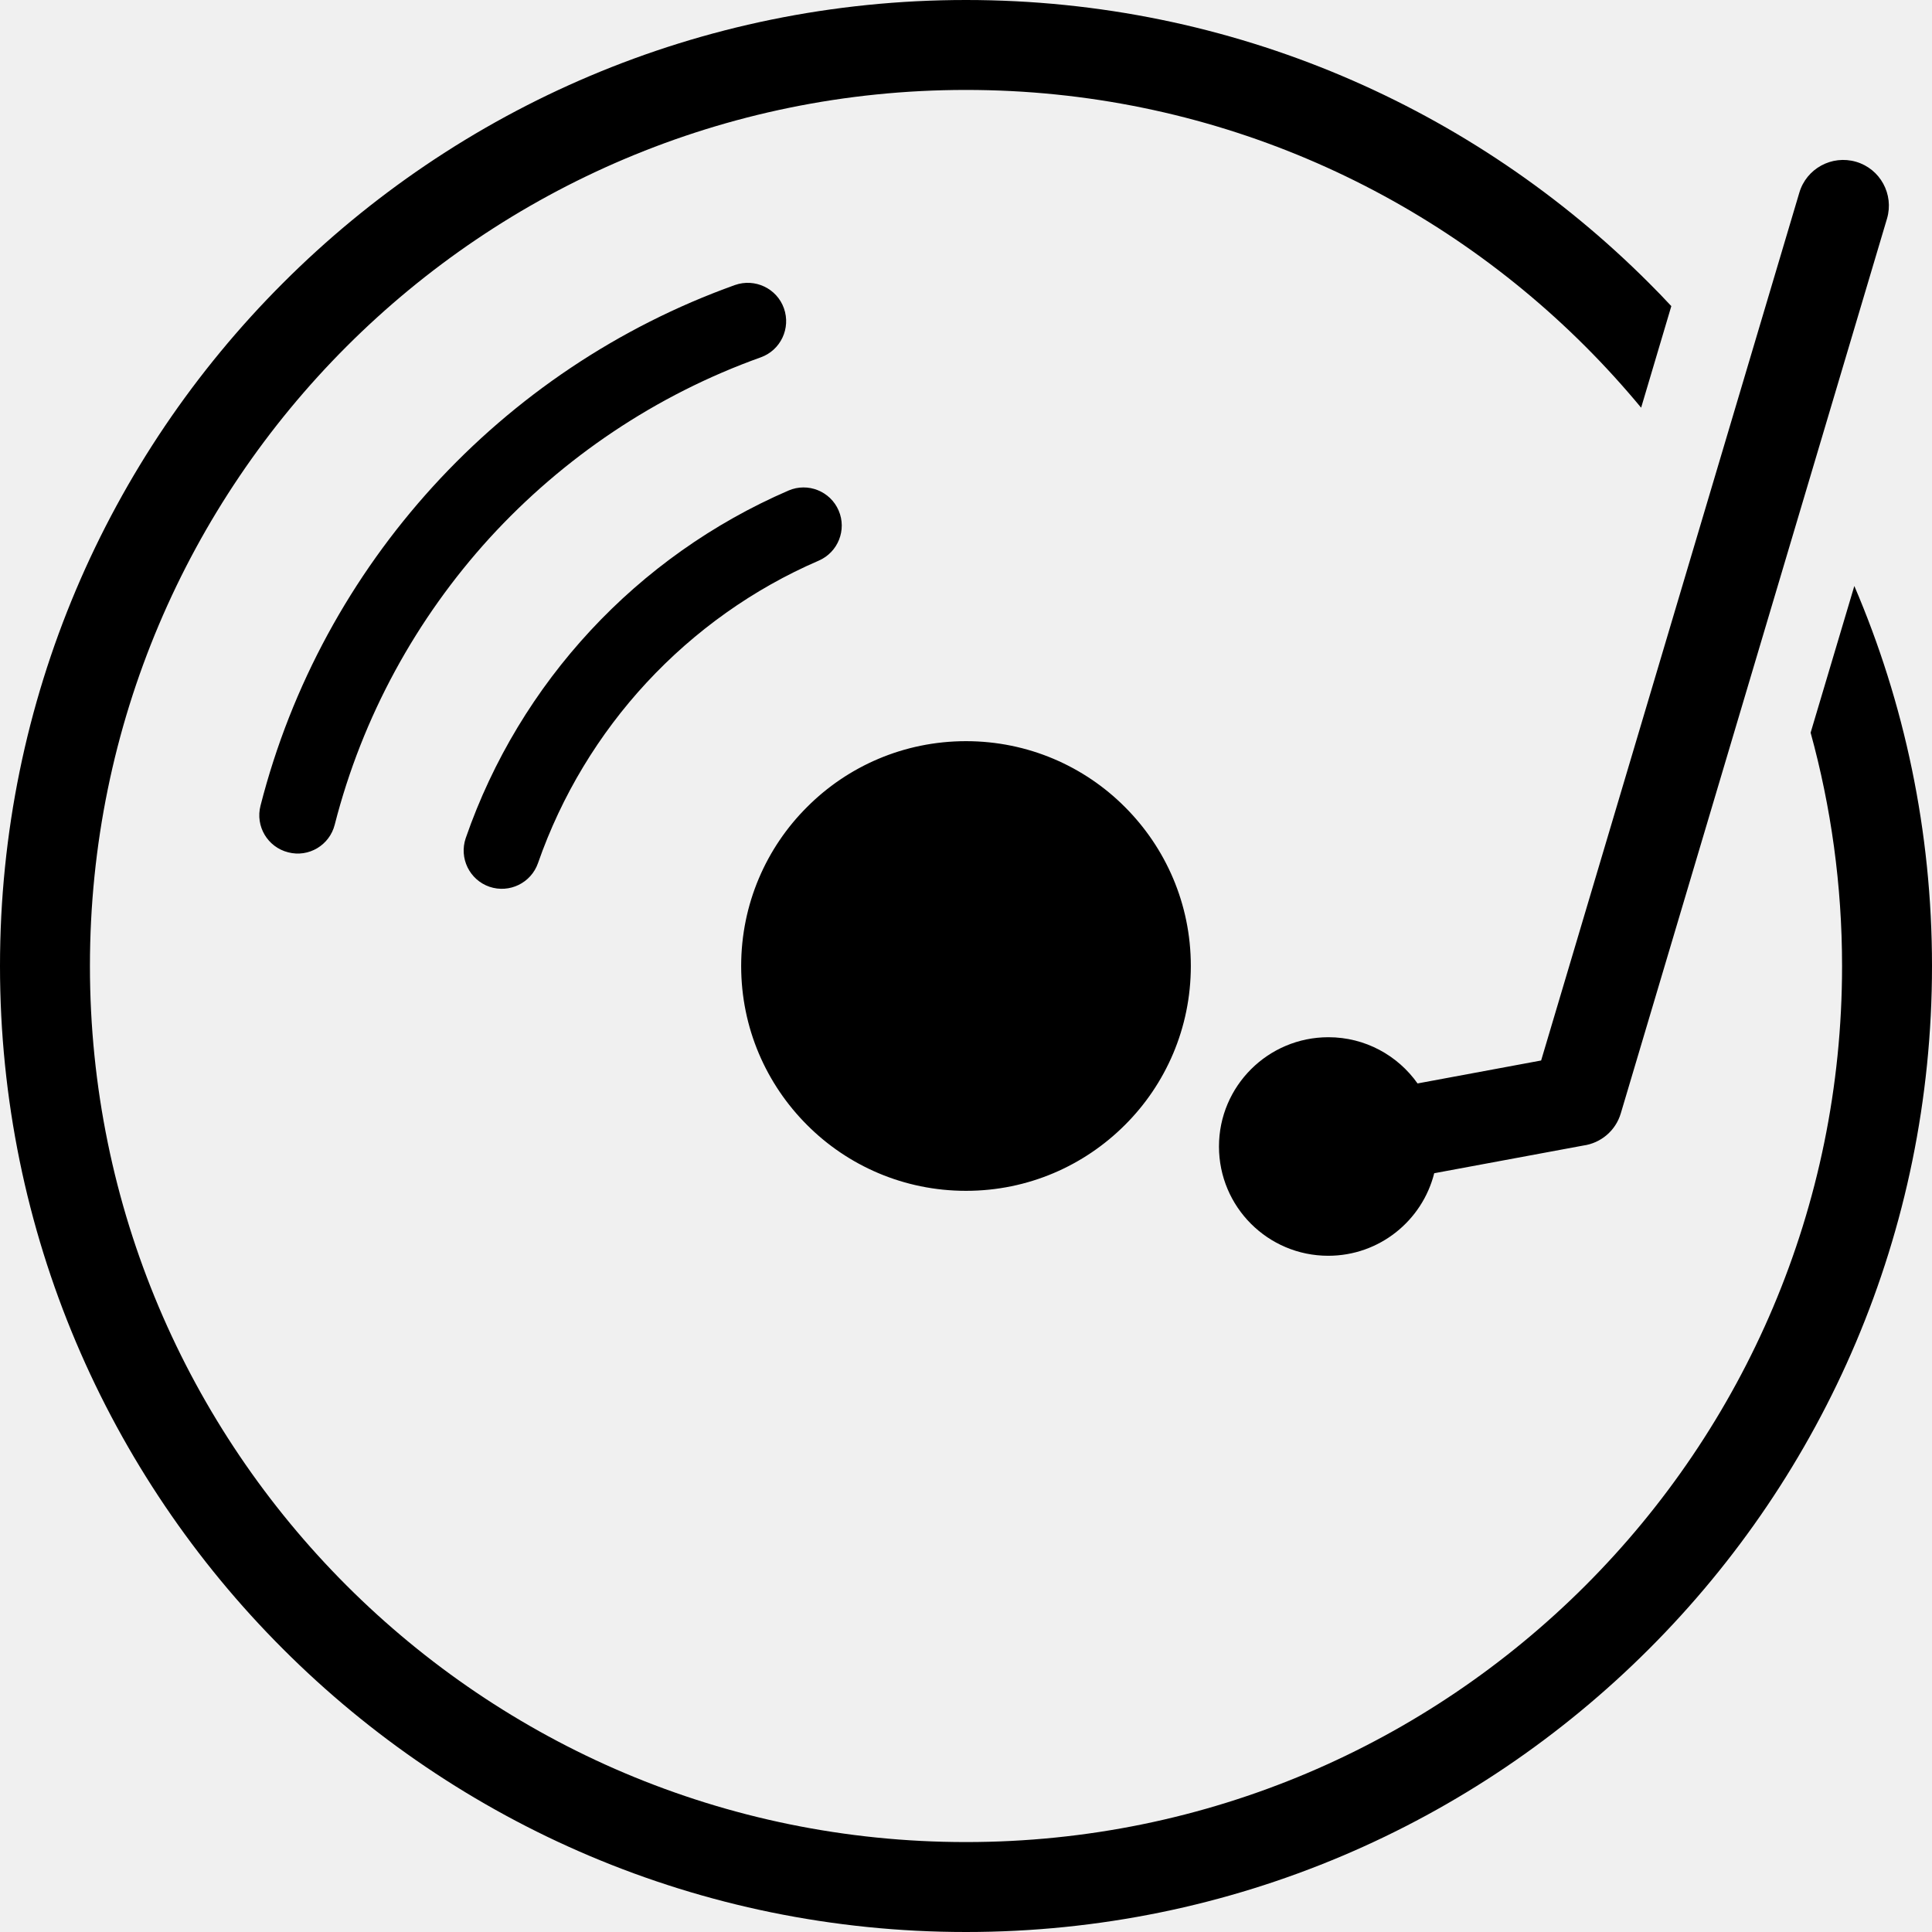
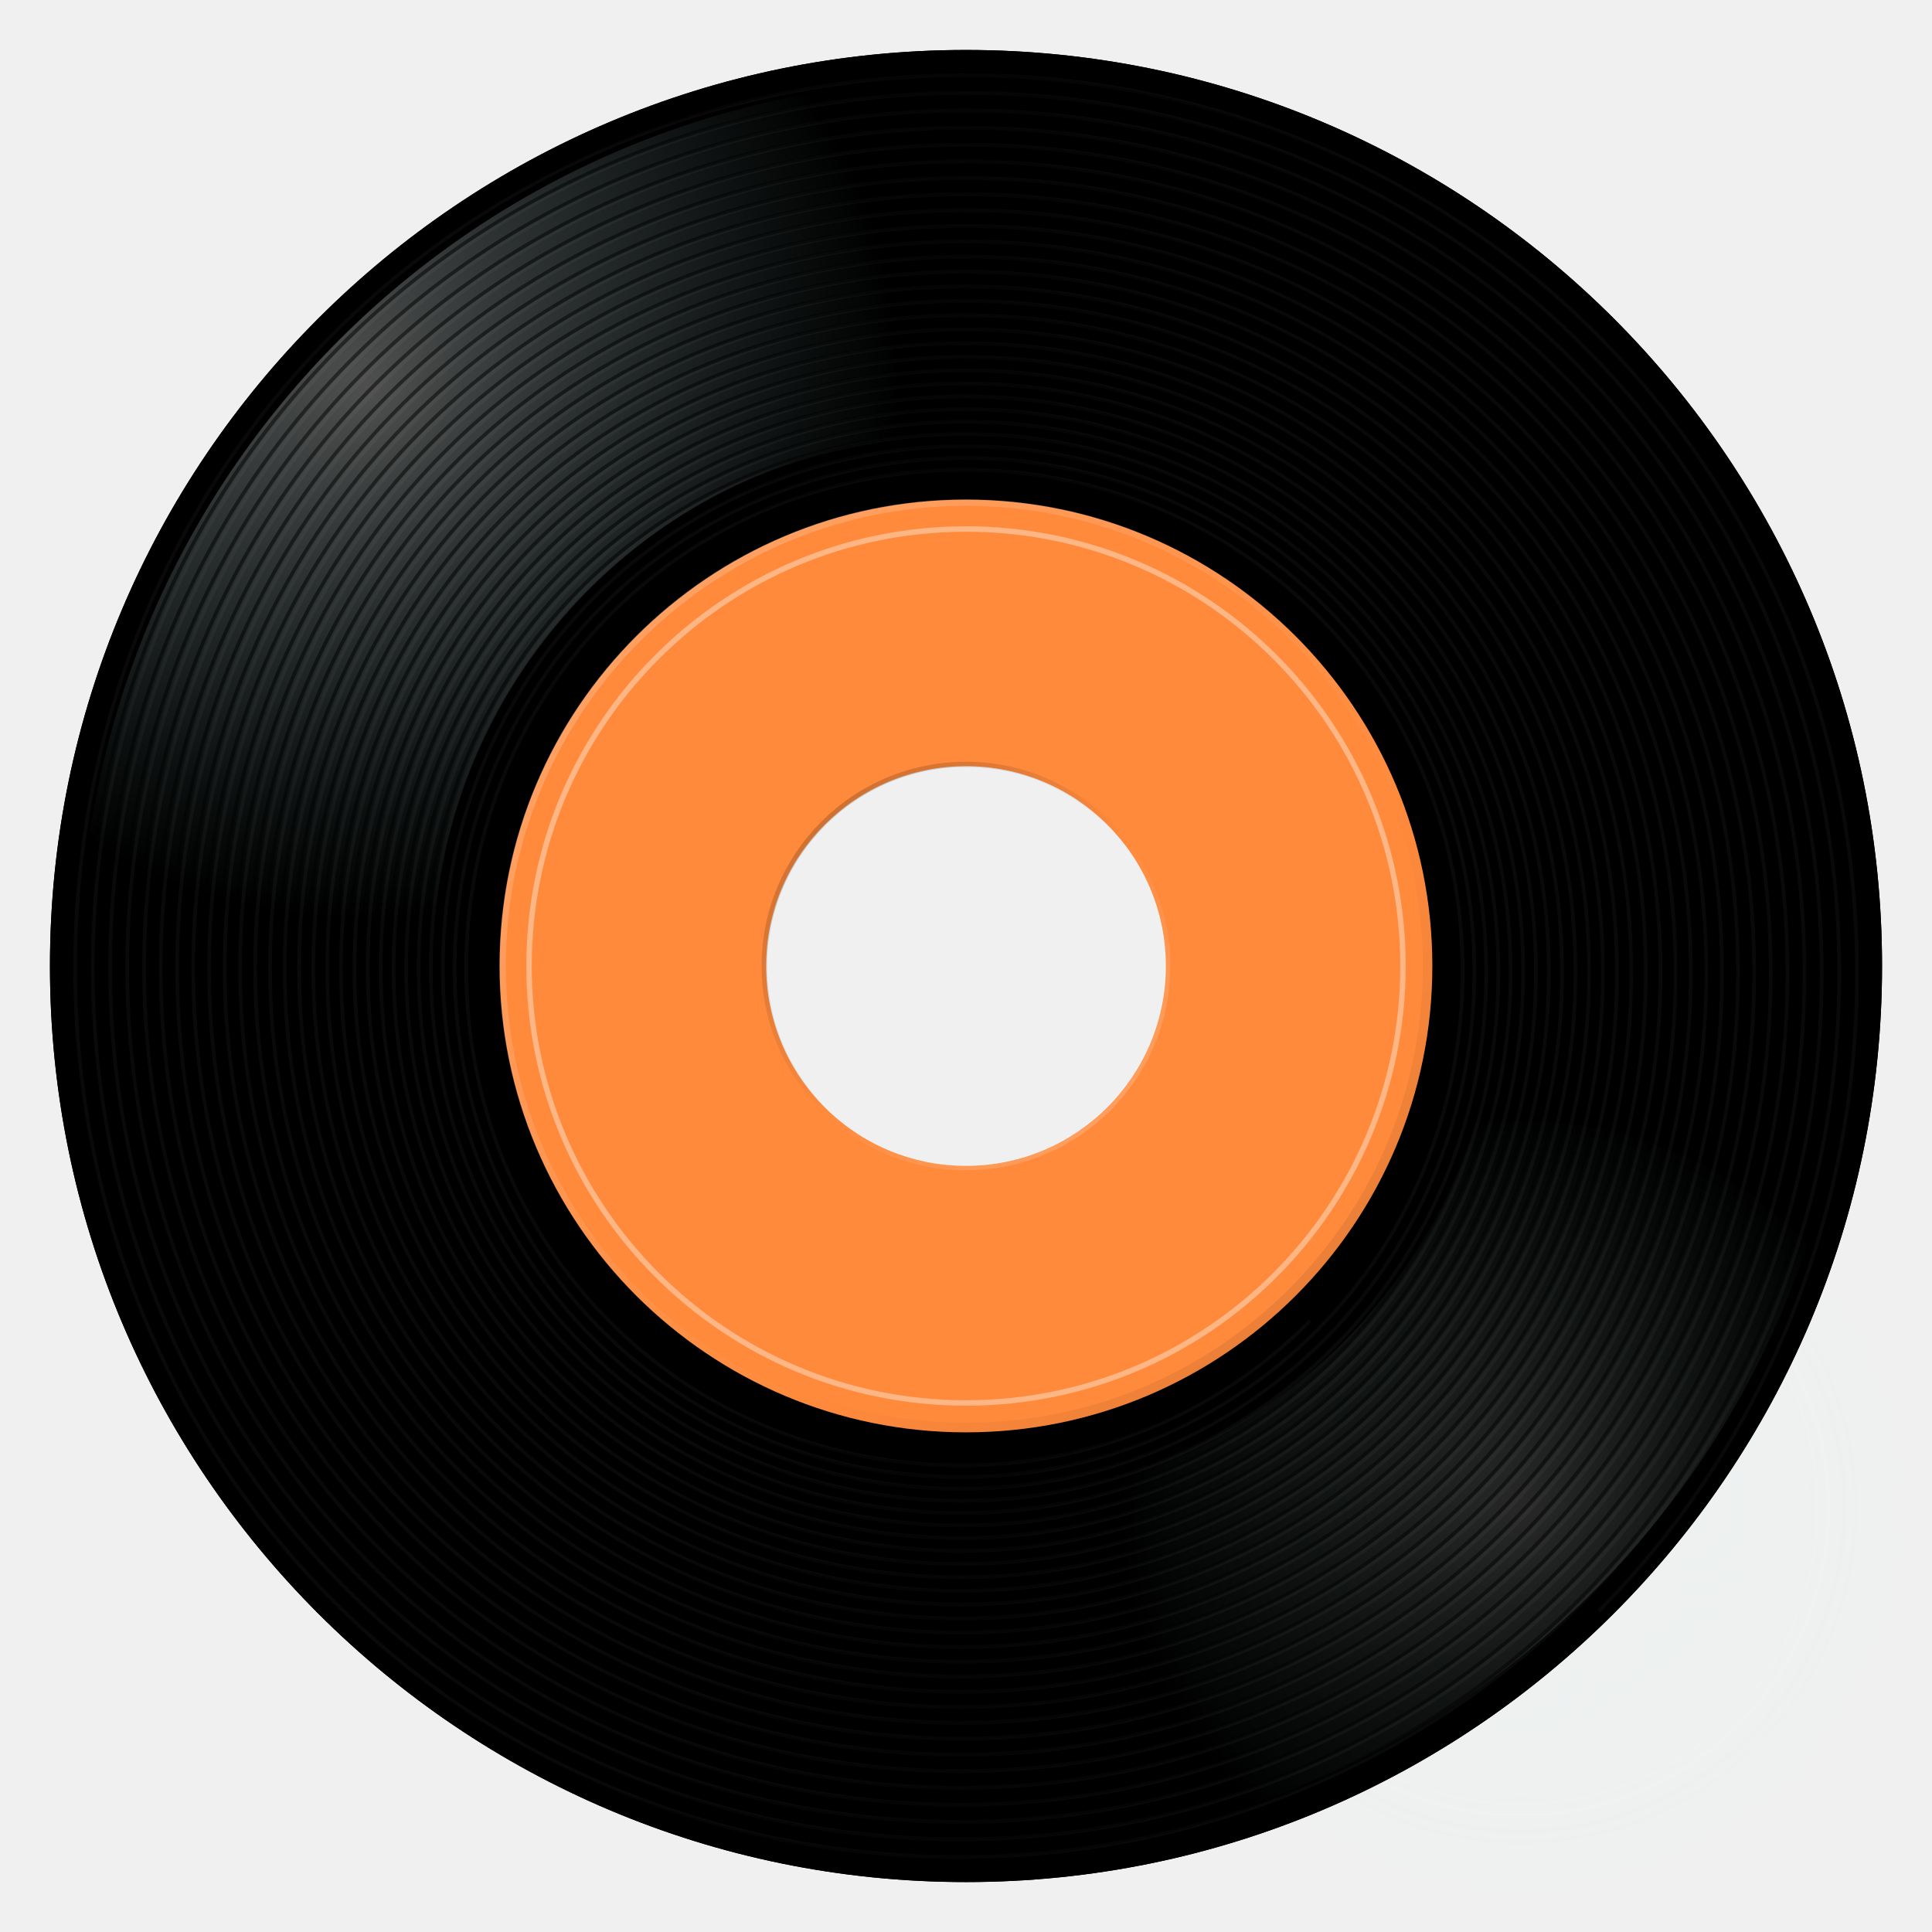
- <svg xmlns="http://www.w3.org/2000/svg" version="1.1" id="Layer_1" x="0px" y="0px" viewBox="0 0 122.88 122.88" style="enable-background:new 0 0 122.88 122.88" xml:space="preserve">
-   <g>
-     <path d="M61.44,0c16.97,0,32.33,6.88,43.44,18c0.48,0.48,0.96,0.97,1.42,1.47l-1.92,6.46c-1.12-1.35-2.3-2.65-3.54-3.89l0,0 C90.76,11.96,76.83,5.72,61.44,5.72s-29.32,6.24-39.4,16.32C11.96,32.12,5.72,46.05,5.72,61.44s6.24,29.32,16.32,39.4 c10.08,10.08,24.01,16.32,39.4,16.32s29.32-6.24,39.4-16.32c10.08-10.08,16.32-24.01,16.32-39.4c0-5.14-0.7-10.11-2-14.84 l2.78-9.33c3.18,7.42,4.94,15.59,4.94,24.17c0,16.97-6.88,32.33-18,43.44c-11.12,11.12-26.48,18-43.44,18 c-16.97,0-32.33-6.88-43.44-18C6.88,93.77,0,78.41,0,61.44C0,44.47,6.88,29.11,18,18C29.11,6.88,44.47,0,61.44,0L61.44,0L61.44,0z M84.49,65.97c2.34,0,4.41,1.16,5.67,2.94l7.86-1.46l16.42-55.19c0.45-1.54,2.07-2.42,3.61-1.97s2.42,2.07,1.97,3.61l-16.93,56.9 c-0.33,1.13-1.29,1.91-2.39,2.06l-9.48,1.76c-0.76,3.02-3.49,5.25-6.74,5.25c-3.84,0-6.95-3.11-6.95-6.95S80.65,65.97,84.49,65.97 L84.49,65.97z M34.22,54.89c-0.44,1.27-1.82,1.94-3.09,1.51c-1.27-0.44-1.94-1.82-1.51-3.09c1.72-4.97,4.45-9.45,7.94-13.21 c3.5-3.77,7.78-6.82,12.59-8.9c1.23-0.53,2.66,0.04,3.19,1.27c0.53,1.23-0.04,2.66-1.27,3.19c-4.17,1.8-7.89,4.46-10.95,7.76 C38.09,46.69,35.72,50.59,34.22,54.89L34.22,54.89L34.22,54.89z M21.29,52.45c-0.33,1.31-1.66,2.1-2.96,1.76 c-1.31-0.33-2.1-1.66-1.76-2.97c1.96-7.68,5.79-14.61,10.96-20.29c5.21-5.72,11.79-10.16,19.21-12.82 c1.27-0.45,2.67,0.21,3.12,1.48c0.45,1.27-0.21,2.67-1.48,3.12c-6.67,2.39-12.57,6.38-17.25,11.5 C26.49,39.33,23.05,45.56,21.29,52.45L21.29,52.45L21.29,52.45z M61.44,47.14c3.95,0,7.53,1.6,10.11,4.19 c2.59,2.59,4.19,6.16,4.19,10.11c0,3.95-1.6,7.53-4.19,10.11c-2.59,2.59-6.16,4.19-10.11,4.19c-3.95,0-7.53-1.6-10.11-4.19 c-2.59-2.59-4.19-6.16-4.19-10.11c0-3.95,1.6-7.53,4.19-10.11C53.91,48.74,57.49,47.14,61.44,47.14L61.44,47.14L61.44,47.14z" />
-   </g>
+ <svg xmlns="http://www.w3.org/2000/svg" xmlns:xlink="http://www.w3.org/1999/xlink" viewBox="0 0 652.5 652.5">
+   <defs>
+     <linearGradient id="a">
+       <stop stop-color="#fff" offset="0" />
+       <stop stop-color="#fff" stop-opacity="0" offset="1" />
+     </linearGradient>
+     <linearGradient id="b">
+       <stop stop-color="#fff" stop-opacity=".309" offset="0" />
+       <stop stop-color="#c3ffff" stop-opacity="0" offset="1" />
+     </linearGradient>
+     <linearGradient id="f" x1="156.12" x2="93.862" y1="334.97" y2="273.03" gradientUnits="userSpaceOnUse">
+       <stop stop-opacity=".506" offset="0" />
+       <stop stop-opacity="0" offset="1" />
+     </linearGradient>
+     <linearGradient id="h" x1="263.75" x2="331.06" y1="260.13" y2="330.78" gradientUnits="userSpaceOnUse">
+       <stop offset="0" />
+       <stop stop-opacity="0" offset="1" />
+     </linearGradient>
+     <linearGradient id="g" x1="-20.319" x2="93.862" y1="159.44" y2="273.03" gradientUnits="userSpaceOnUse" xlink:href="#a" />
+     <linearGradient id="e" x1="391.81" x2="331.06" y1="394.54" y2="330.78" gradientUnits="userSpaceOnUse" xlink:href="#a" />
+     <radialGradient id="d" cx="123.53" cy="130.57" r="180" gradientUnits="userSpaceOnUse" xlink:href="#b" />
+     <radialGradient id="c" cx="200.03" cy="-138.31" r="120.19" gradientTransform="matrix(1.1233 0 0 -1.1233 288.85 353.75)" gradientUnits="userSpaceOnUse" xlink:href="#b" />
+   </defs>
+   <path d="m326.25 16.875c-170.78 0-309.38 138.6-309.38 309.38 0 170.78 138.6 309.38 309.38 309.38s309.38-138.6 309.38-309.38c0-170.78-138.6-309.38-309.38-309.38zm0 237.38c39.744 0 72 32.256 72 72s-32.256 72-72 72-72-32.256-72-72 32.256-72 72-72z" />
+   <path d="m513.53 378.69c-5.175 0-10.289 0.276-15.312 0.844-17.528 56.568-62.227 101.23-118.81 118.72-0.577 5.065-0.875 10.219-0.875 15.438 0 74.52 60.48 135 135 135s135-60.48 135-135-60.48-135-135-135z" fill="url(#c)" opacity=".5" />
+   <path d="m268.34 22.312c-124.26 23.561-222.28 121.5-245.97 245.72 26.397 45.695 72.289 78.741 126.28 87.719-1.585-9.6-2.406-19.453-2.406-29.5-1e-5 -99.36 80.64-180 180-180 10.113 0 20.028 0.832 29.688 2.438-8.922-54.012-41.926-99.933-87.594-126.38zm57.906 226.78c-42.583 0-77.156 34.573-77.156 77.156 0 5.732 0.656 11.311 1.844 16.688 3.036-1.341 6.024-2.78 8.969-4.281-0.749-4.024-1.156-8.166-1.156-12.406-1e-5 -37.26 30.24-67.5 67.5-67.5 4.263 0 8.424 0.431 12.469 1.188 1.503-2.942 2.938-5.936 4.281-8.969-5.397-1.197-10.994-1.875-16.75-1.875z" fill="url(#d)" />
+   <path d="m326.25 16.875c-170.78 0-309.38 138.6-309.38 309.38 0 170.78 138.6 309.38 309.38 309.38s309.38-138.6 309.38-309.38c0-170.78-138.6-309.38-309.38-309.38zm0 10.125c165.19 0 299.25 134.06 299.25 299.25s-134.06 299.25-299.25 299.25-299.25-134.06-299.25-299.25 134.06-299.25 299.25-299.25z" />
+   <path transform="matrix(1.2034 0 0 1.2094 335.56 126.67)" d="m88.844 264.11c-53.275 53.668-142.62 53.794-196.24 0.565-53.981-53.586-54.107-143.45-0.568-197.38 53.898-54.294 144.28-54.421 198.53-0.57 54.609 54.211 54.737 145.12 0.573 199.68-54.525 54.925-145.96 55.053-200.84 0.575-55.243-54.841-55.372-146.81-0.578-202 55.158-55.562 147.66-55.691 203.17-0.58 55.882 55.477 56.012 148.51 0.583 204.34-55.797 56.204-149.36 56.334-205.52 0.585-56.527-56.118-56.658-150.22-0.588-206.7 56.441-56.852 151.09-56.983 207.89-0.59 57.178 56.765 57.31 151.95 0.593 209.08-57.091 57.505-152.83 57.637-210.28 0.595-57.834-57.418-57.967-153.7-0.598-211.48 57.746-58.164 154.58-58.297 212.69-0.6 58.495 58.076 58.63 155.46 0.603 213.91-58.407 58.828-156.35 58.963-215.13 0.605-59.163-58.74-59.298-157.24-0.608-216.35 59.074-59.499 158.13-59.634 217.58-0.611 59.836 59.409 59.972 159.03 0.613 218.81-59.746 60.174-159.93 60.312-220.05 0.616-60.515-60.084-60.652-160.84-0.618-221.3 60.424-60.856 161.74-60.994 222.55-0.621 61.199 60.765 61.338 162.66 0.624 223.8-61.108 61.544-163.57 61.683-225.06 0.626-61.889-61.452-62.029-164.49-0.629-226.33 61.798-62.237 165.42-62.377 227.6-0.631 62.586 62.144 62.727 166.35 0.634 228.88-62.493 62.936-167.28 63.078-230.16 0.637-63.288-62.843-63.43-168.21-0.639-231.45 63.194-63.641 169.16-63.784 232.74-0.642 63.996 63.547 64.139 170.1 0.645 234.04-63.901 64.352-171.05 64.496-235.34 0.647-64.709-64.257-64.854-172-0.65-236.65 64.614-65.068 172.95-65.214 237.97-0.653 65.429 64.973 65.575 173.91 0.656 239.29-65.333 65.791-174.88 65.938-240.61 0.658-66.155-65.695-66.302-175.85-0.661-241.95 66.058-66.52 176.82-66.668 243.28-0.664 66.887 66.423 67.035 177.79 0.666 244.62-66.789 67.255-178.77 67.404-245.97 0.669-67.624-67.157-67.774-179.76-0.672-247.33 67.526-67.996 180.75-68.146 248.68-0.675 68.368 67.897 68.519 181.74 0.677 250.05-68.269 68.743-182.73 68.894-251.42 0.68-69.118-68.643-69.27-183.73-0.683-252.8 69.019-69.496 184.74-69.648 254.18-0.686 69.875 69.396 70.028 185.75 0.689 255.56-69.774 70.255-186.76 70.409-256.96 0.691-70.637-70.154-70.792-187.78-0.694-258.35 70.536-71.021 188.8-71.176 259.76-0.697 71.406 70.919 71.561 189.82 0.7 261.17-71.303 71.792-190.85 71.949-262.58 0.703-72.181-71.69-72.338-191.88-0.706-264.01 72.077-72.57 192.92-72.728 265.43-0.708 72.962 72.467 73.12 193.96 0.711 266.87-72.858 73.355-195.01 73.514-268.3 0.714-73.749-73.25-73.909-196.06-0.717-269.75 73.644-74.145 197.11-74.305 271.2-0.72 74.543 74.04 74.704 198.17 0.723 272.65-74.437 74.942-199.23 75.104-274.12 0.726-75.343-74.836-75.505-200.3-0.729-275.58 75.237-75.746 201.37-75.908 277.06-0.732 76.15 75.639 76.313 202.45 0.734 278.54-76.043 76.556-203.53 76.72-280.02 0.737-76.963-76.448-77.128-204.61-0.74-281.51 76.855-77.372 205.7-77.537 283.01-0.743 77.783 77.263 77.949 206.8 0.746 284.52-77.674 78.195-207.89 78.362-286.02 0.749-78.609-78.086-78.776-208.99-0.752-287.54 78.499-79.024 210.1-79.192 289.06-0.755 79.441 78.914 79.61 211.21 0.758 290.59-79.331 79.86-212.33 80.03-292.12 0.761-80.281-79.749-80.451-213.44-0.764-293.66 80.169-80.703 214.57-80.874 295.21-0.767 81.127 80.591 81.298 215.7 0.77 296.76-81.014 81.552-216.83 81.724-298.32 0.773-81.979-81.439-82.152-217.97-0.776-299.88 81.866-82.408 219.11-82.581 301.45-0.779 82.839 82.294 83.013 220.25 0.782 303.03-82.724 83.271-221.4 83.445-304.61 0.785-83.705-83.156-83.88-222.56-0.788-306.2 83.59-84.14 223.72-84.316 307.79-0.791 84.577 84.025 84.754 224.88 0.794 309.39-84.462 85.016-226.05 85.194-311 0.798-85.457-84.9-85.635-227.22-0.801-312.61 85.34-85.899 228.4-86.078 314.23-0.804 86.344 85.782 86.523 229.58 0.807 315.86-86.226 86.789-230.77 86.969-317.49 0.81-87.237-86.671-87.418-231.96-0.813-319.13 87.118-87.686 233.16-87.868 320.78-0.816 88.137 87.567 88.319 234.36 0.819 322.43-88.018 88.59-235.56 88.773-324.09 0.822-89.044-88.47-89.228-236.77-0.826-325.75 88.924-89.501 237.99-89.685 327.42-0.829 89.958 89.38 90.144 239.21 0.832 329.1-89.837 90.418-240.43 90.604-330.78 0.835-90.88-90.296-91.066-241.66-0.838-332.47 90.757-91.343 242.89-91.53 334.17-0.842 91.808 91.22 91.996 244.13 0.845 335.87-91.685 92.275-245.37 92.463-337.58 0.848-92.743-92.151-92.933-246.62-0.851-339.29 92.619-93.214 247.87-93.404 341.02-0.854 93.686 93.089 93.877 249.13 0.858 342.75-93.561 94.16-250.39 94.351-344.48 0.861-94.636-94.034-94.828-251.66-0.864-346.22 94.51-95.113 252.93-95.306 347.97-0.867 95.592 94.987 95.786 254.21 0.871 349.73-95.465 96.074-255.49 96.268-351.49 0.874-96.556-95.946-96.752-256.77-0.877-353.26 96.429-97.041 258.06-97.237 355.03-0.88 97.527 96.912 97.725 259.36 0.887 356.81" fill="none" stroke="#f0f0ff" stroke-opacity=".039" />
+   <path d="m326.25 168.75c-86.94 0-157.5 70.56-157.5 157.5s70.56 157.5 157.5 157.5 157.5-70.56 157.5-157.5-70.56-157.5-157.5-157.5zm0 90c37.26-1e-5 67.5 30.24 67.5 67.5s-30.24 67.5-67.5 67.5-67.5-30.24-67.5-67.5 30.24-67.5 67.5-67.5z" fill="#ff8a3c" />
+   <path transform="matrix(1.2034 0 0 1.2094 333.56 126.67)" d="m88.844 264.11c-53.275 53.668-142.62 53.794-196.24 0.565-53.981-53.586-54.107-143.45-0.568-197.38 53.898-54.294 144.28-54.421 198.53-0.57 54.609 54.211 54.737 145.12 0.573 199.68-54.525 54.925-145.96 55.053-200.84 0.575-55.243-54.841-55.372-146.81-0.578-202 55.158-55.562 147.66-55.691 203.17-0.58 55.882 55.477 56.012 148.51 0.583 204.34-55.797 56.204-149.36 56.334-205.52 0.585-56.527-56.118-56.658-150.22-0.588-206.7 56.441-56.852 151.09-56.983 207.89-0.59 57.178 56.765 57.31 151.95 0.593 209.08-57.091 57.505-152.83 57.637-210.28 0.595-57.834-57.418-57.967-153.7-0.598-211.48 57.746-58.164 154.58-58.297 212.69-0.6 58.495 58.076 58.63 155.46 0.603 213.91-58.407 58.828-156.35 58.963-215.13 0.605-59.163-58.74-59.298-157.24-0.608-216.35 59.074-59.499 158.13-59.634 217.58-0.611 59.836 59.409 59.972 159.03 0.613 218.81-59.746 60.174-159.93 60.312-220.05 0.616-60.515-60.084-60.652-160.84-0.618-221.3 60.424-60.856 161.74-60.994 222.55-0.621 61.199 60.765 61.338 162.66 0.624 223.8-61.108 61.544-163.57 61.683-225.06 0.626-61.889-61.452-62.029-164.49-0.629-226.33 61.798-62.237 165.42-62.377 227.6-0.631 62.586 62.144 62.727 166.35 0.634 228.88-62.493 62.936-167.28 63.078-230.16 0.637-63.288-62.843-63.43-168.21-0.639-231.45 63.194-63.641 169.16-63.784 232.74-0.642 63.996 63.547 64.139 170.1 0.645 234.04-63.901 64.352-171.05 64.496-235.34 0.647-64.709-64.257-64.854-172-0.65-236.65 64.614-65.068 172.95-65.214 237.97-0.653 65.429 64.973 65.575 173.91 0.656 239.29-65.333 65.791-174.88 65.938-240.61 0.658-66.155-65.695-66.302-175.85-0.661-241.95 66.058-66.52 176.82-66.668 243.28-0.664 66.887 66.423 67.035 177.79 0.666 244.62-66.789 67.255-178.77 67.404-245.97 0.669-67.624-67.157-67.774-179.76-0.672-247.33 67.526-67.996 180.75-68.146 248.68-0.675 68.368 67.897 68.519 181.74 0.677 250.05-68.269 68.743-182.73 68.894-251.42 0.68-69.118-68.643-69.27-183.73-0.683-252.8 69.019-69.496 184.74-69.648 254.18-0.686 69.875 69.396 70.028 185.75 0.689 255.56-69.774 70.255-186.76 70.409-256.96 0.691-70.637-70.154-70.792-187.78-0.694-258.35 70.536-71.021 188.8-71.176 259.76-0.697 71.406 70.919 71.561 189.82 0.7 261.17-71.303 71.792-190.85 71.949-262.58 0.703-72.181-71.69-72.338-191.88-0.706-264.01 72.077-72.57 192.92-72.728 265.43-0.708 72.962 72.467 73.12 193.96 0.711 266.87-72.858 73.355-195.01 73.514-268.3 0.714-73.749-73.25-73.909-196.06-0.717-269.75 73.644-74.145 197.11-74.305 271.2-0.72 74.543 74.04 74.704 198.17 0.723 272.65-74.437 74.942-199.23 75.104-274.12 0.726-75.343-74.836-75.505-200.3-0.729-275.58 75.237-75.746 201.37-75.908 277.06-0.732 76.15 75.639 76.313 202.45 0.734 278.54-76.043 76.556-203.53 76.72-280.02 0.737-76.963-76.448-77.128-204.61-0.74-281.51 76.855-77.372 205.7-77.537 283.01-0.743 77.783 77.263 77.949 206.8 0.746 284.52-77.674 78.195-207.89 78.362-286.02 0.749-78.609-78.086-78.776-208.99-0.752-287.54 78.499-79.024 210.1-79.192 289.06-0.755 79.441 78.914 79.61 211.21 0.758 290.59-79.331 79.86-212.33 80.03-292.12 0.761-80.281-79.749-80.451-213.44-0.764-293.66 80.169-80.703 214.57-80.874 295.21-0.767 81.127 80.591 81.298 215.7 0.77 296.76-81.014 81.552-216.83 81.724-298.32 0.773-81.979-81.439-82.152-217.97-0.776-299.88 81.866-82.408 219.11-82.581 301.45-0.779 82.839 82.294 83.013 220.25 0.782 303.03-82.724 83.271-221.4 83.445-304.61 0.785-83.705-83.156-83.88-222.56-0.788-306.2 83.59-84.14 223.72-84.316 307.79-0.791 84.577 84.025 84.754 224.88 0.794 309.39-84.462 85.016-226.05 85.194-311 0.798-85.457-84.9-85.635-227.22-0.801-312.61 85.34-85.899 228.4-86.078 314.23-0.804 86.344 85.782 86.523 229.58 0.807 315.86-86.226 86.789-230.77 86.969-317.49 0.81-87.237-86.671-87.418-231.96-0.813-319.13 87.118-87.686 233.16-87.868 320.78-0.816 88.137 87.567 88.319 234.36 0.819 322.43-88.018 88.59-235.56 88.773-324.09 0.822-89.044-88.47-89.228-236.77-0.826-325.75 88.924-89.501 237.99-89.685 327.42-0.829 89.958 89.38 90.144 239.21 0.832 329.1-89.837 90.418-240.43 90.604-330.78 0.835-90.88-90.296-91.066-241.66-0.838-332.47 90.757-91.343 242.89-91.53 334.17-0.842 91.808 91.22 91.996 244.13 0.845 335.87-91.685 92.275-245.37 92.463-337.58 0.848-92.743-92.151-92.933-246.62-0.851-339.29 92.619-93.214 247.87-93.404 341.02-0.854 93.686 93.089 93.877 249.13 0.858 342.75-93.561 94.16-250.39 94.351-344.48 0.861-94.636-94.034-94.828-251.66-0.864-346.22 94.51-95.113 252.93-95.306 347.97-0.867 95.592 94.987 95.786 254.21 0.871 349.73-95.465 96.074-255.49 96.268-351.49 0.874-96.556-95.946-96.752-256.77-0.877-353.26 96.429-97.041 258.06-97.237 355.03-0.88 97.527 96.912 97.725 259.36 0.887 356.81" fill="none" stroke="#000" stroke-opacity=".497" />
+   <path transform="matrix(1.7862 0 0 1.7954 205.04 -117.5)" d="m155.49 247.16a87.629 87.18 0 1 1 -175.26 0 87.629 87.18 0 1 1 175.26 0z" fill="none" stroke="url(#g)" stroke-linecap="round" stroke-opacity=".251" stroke-width="1.256" />
+   <path transform="matrix(1.7862 0 0 1.7954 205.04 -117.5)" d="m155.49 247.16a87.629 87.18 0 1 1 -175.26 0 87.629 87.18 0 1 1 175.26 0z" fill="none" stroke="url(#f)" stroke-linecap="round" stroke-opacity=".251" stroke-width="2.513" />
+   <path transform="matrix(1.0746 0 0 1.0238 -25.801 -8.6896)" d="m390.96 327.15a63.363 66.508 0 1 1 -126.73 0 63.363 66.508 0 1 1 126.73 0z" fill="none" stroke="url(#h)" stroke-opacity=".251" stroke-width="1.731" />
+   <path transform="matrix(1.0746 0 0 1.0238 -25.801 -8.6896)" d="m390.96 327.15a63.363 66.508 0 1 1 -126.73 0 63.363 66.508 0 1 1 126.73 0z" fill="none" stroke="url(#e)" stroke-opacity=".251" stroke-width="1.731" />
+   <path transform="matrix(1.6841 0 0 1.6928 211.97 -92.147)" d="m155.49 247.16a87.629 87.18 0 1 1 -175.26 0 87.629 87.18 0 1 1 175.26 0z" fill="none" stroke="#fff" stroke-linecap="round" stroke-opacity=".376" stroke-width="1.09" />
</svg>
